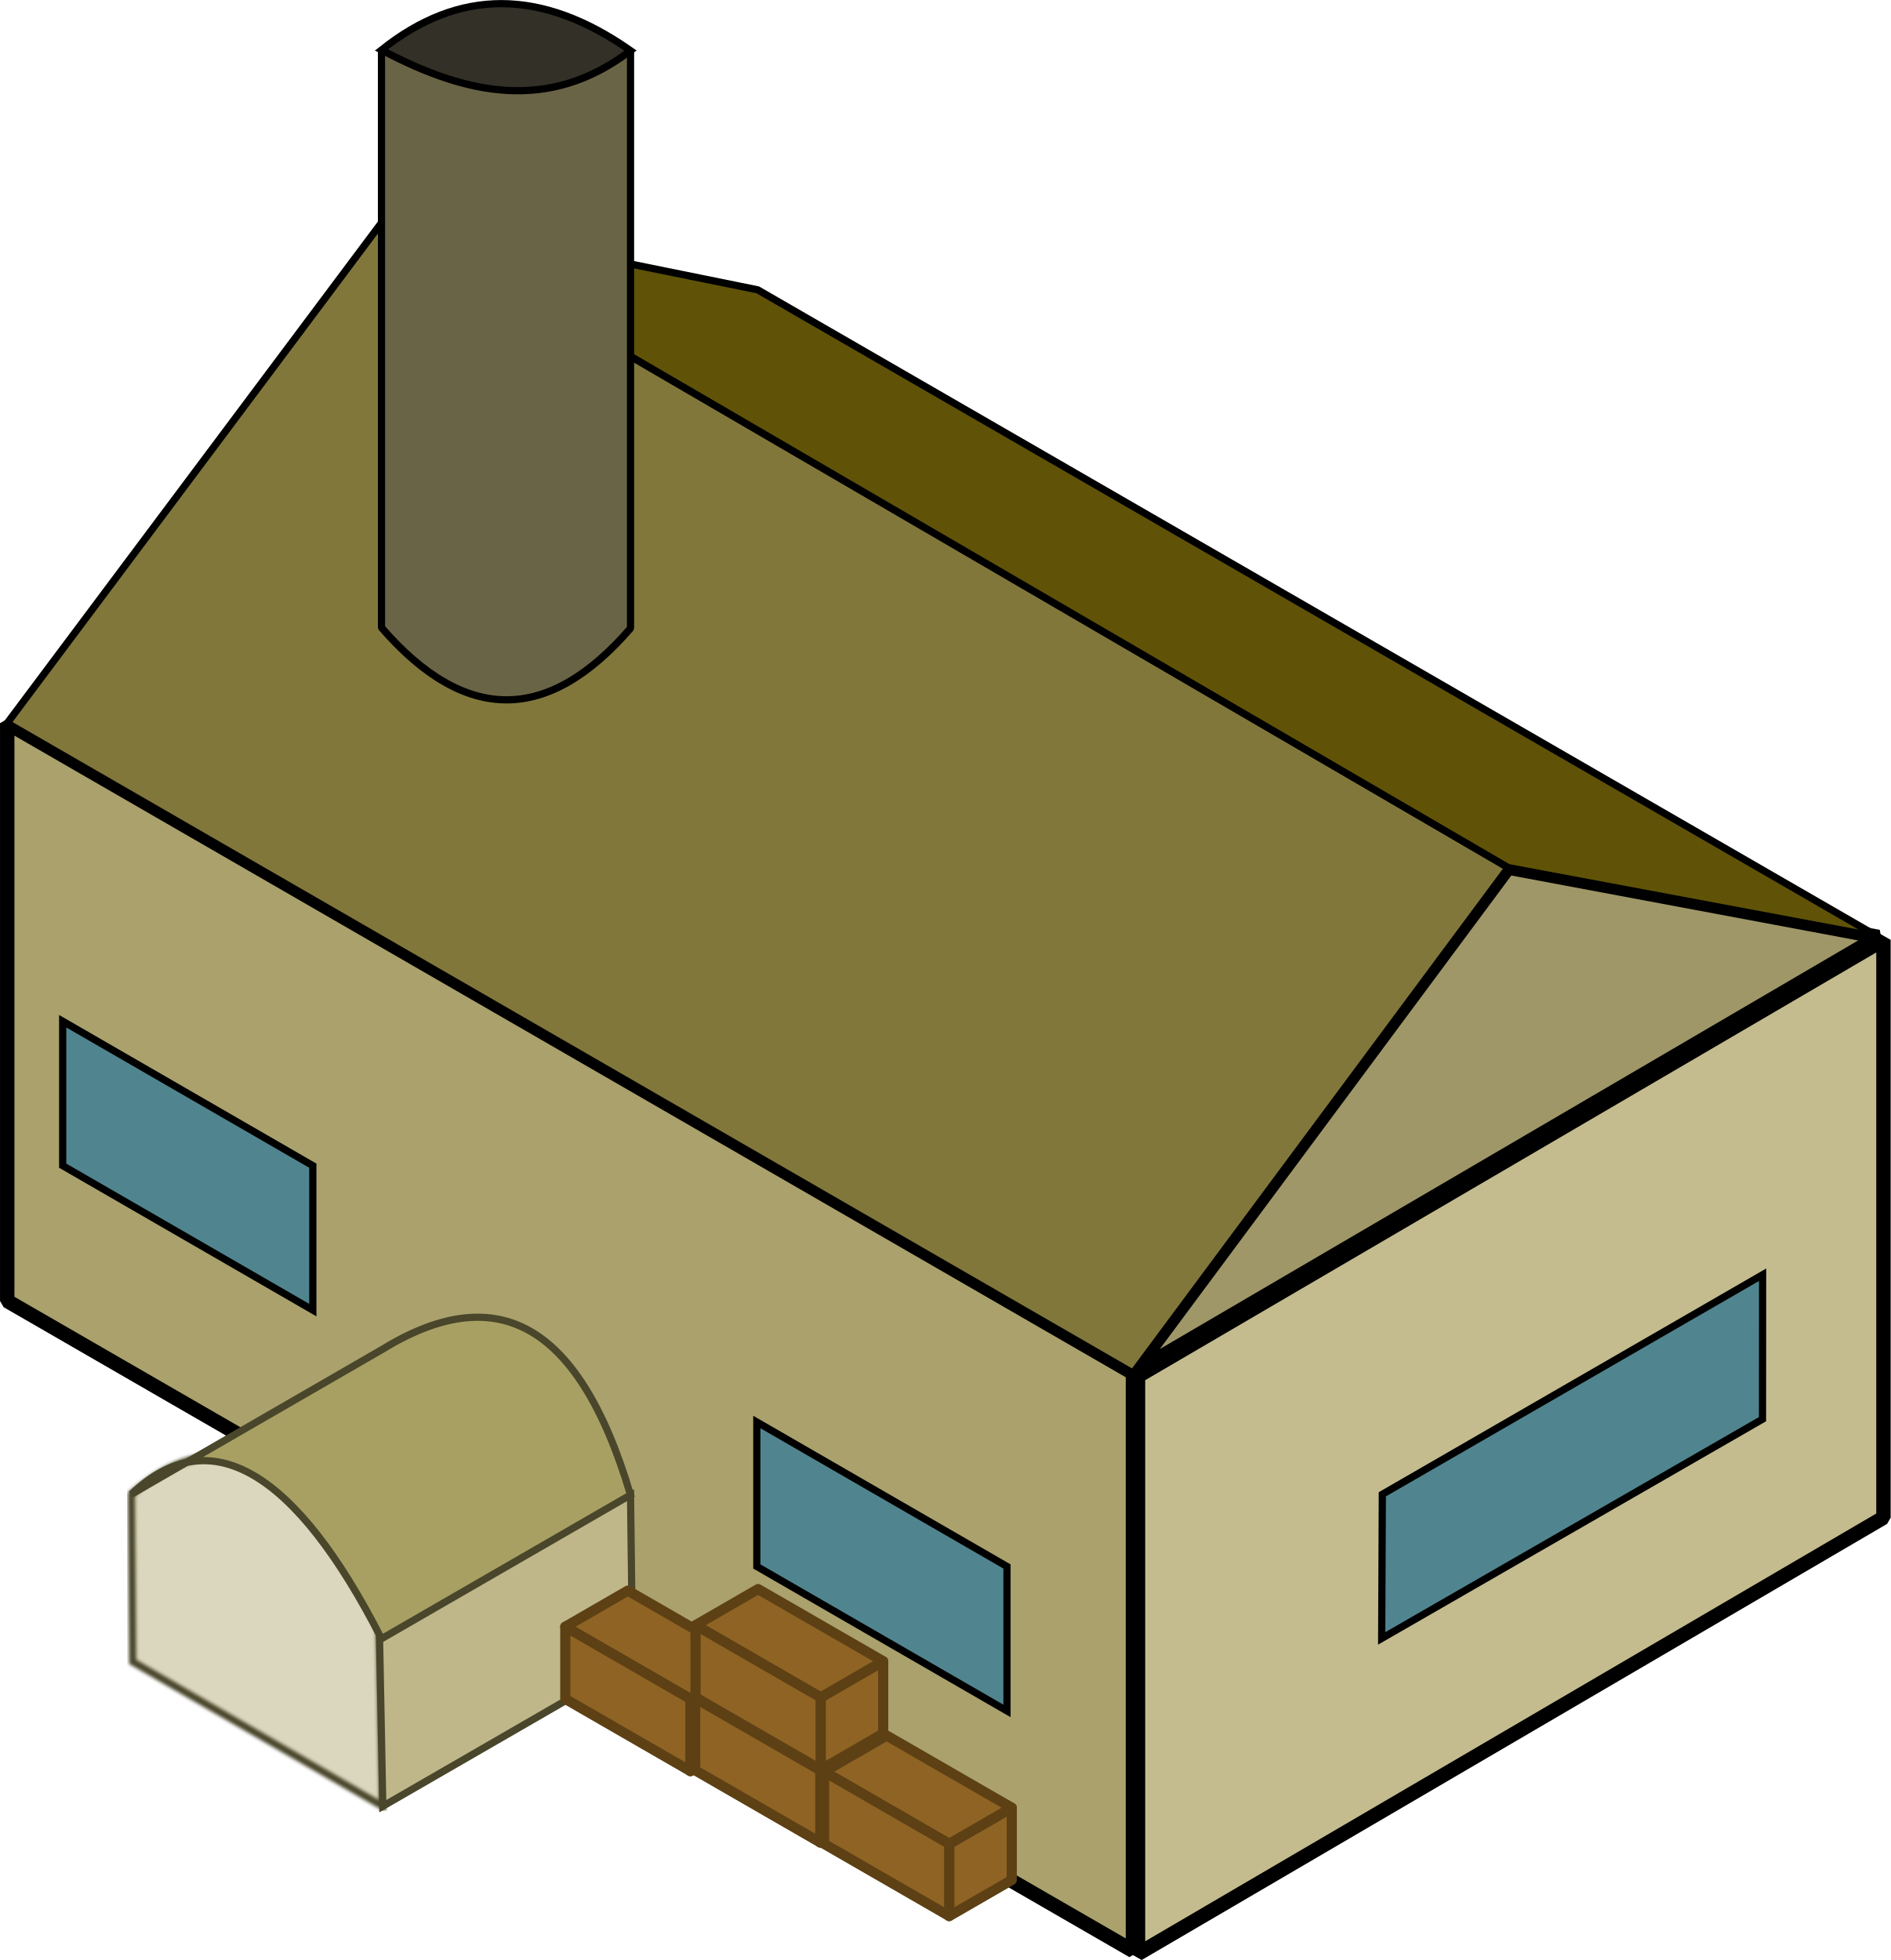
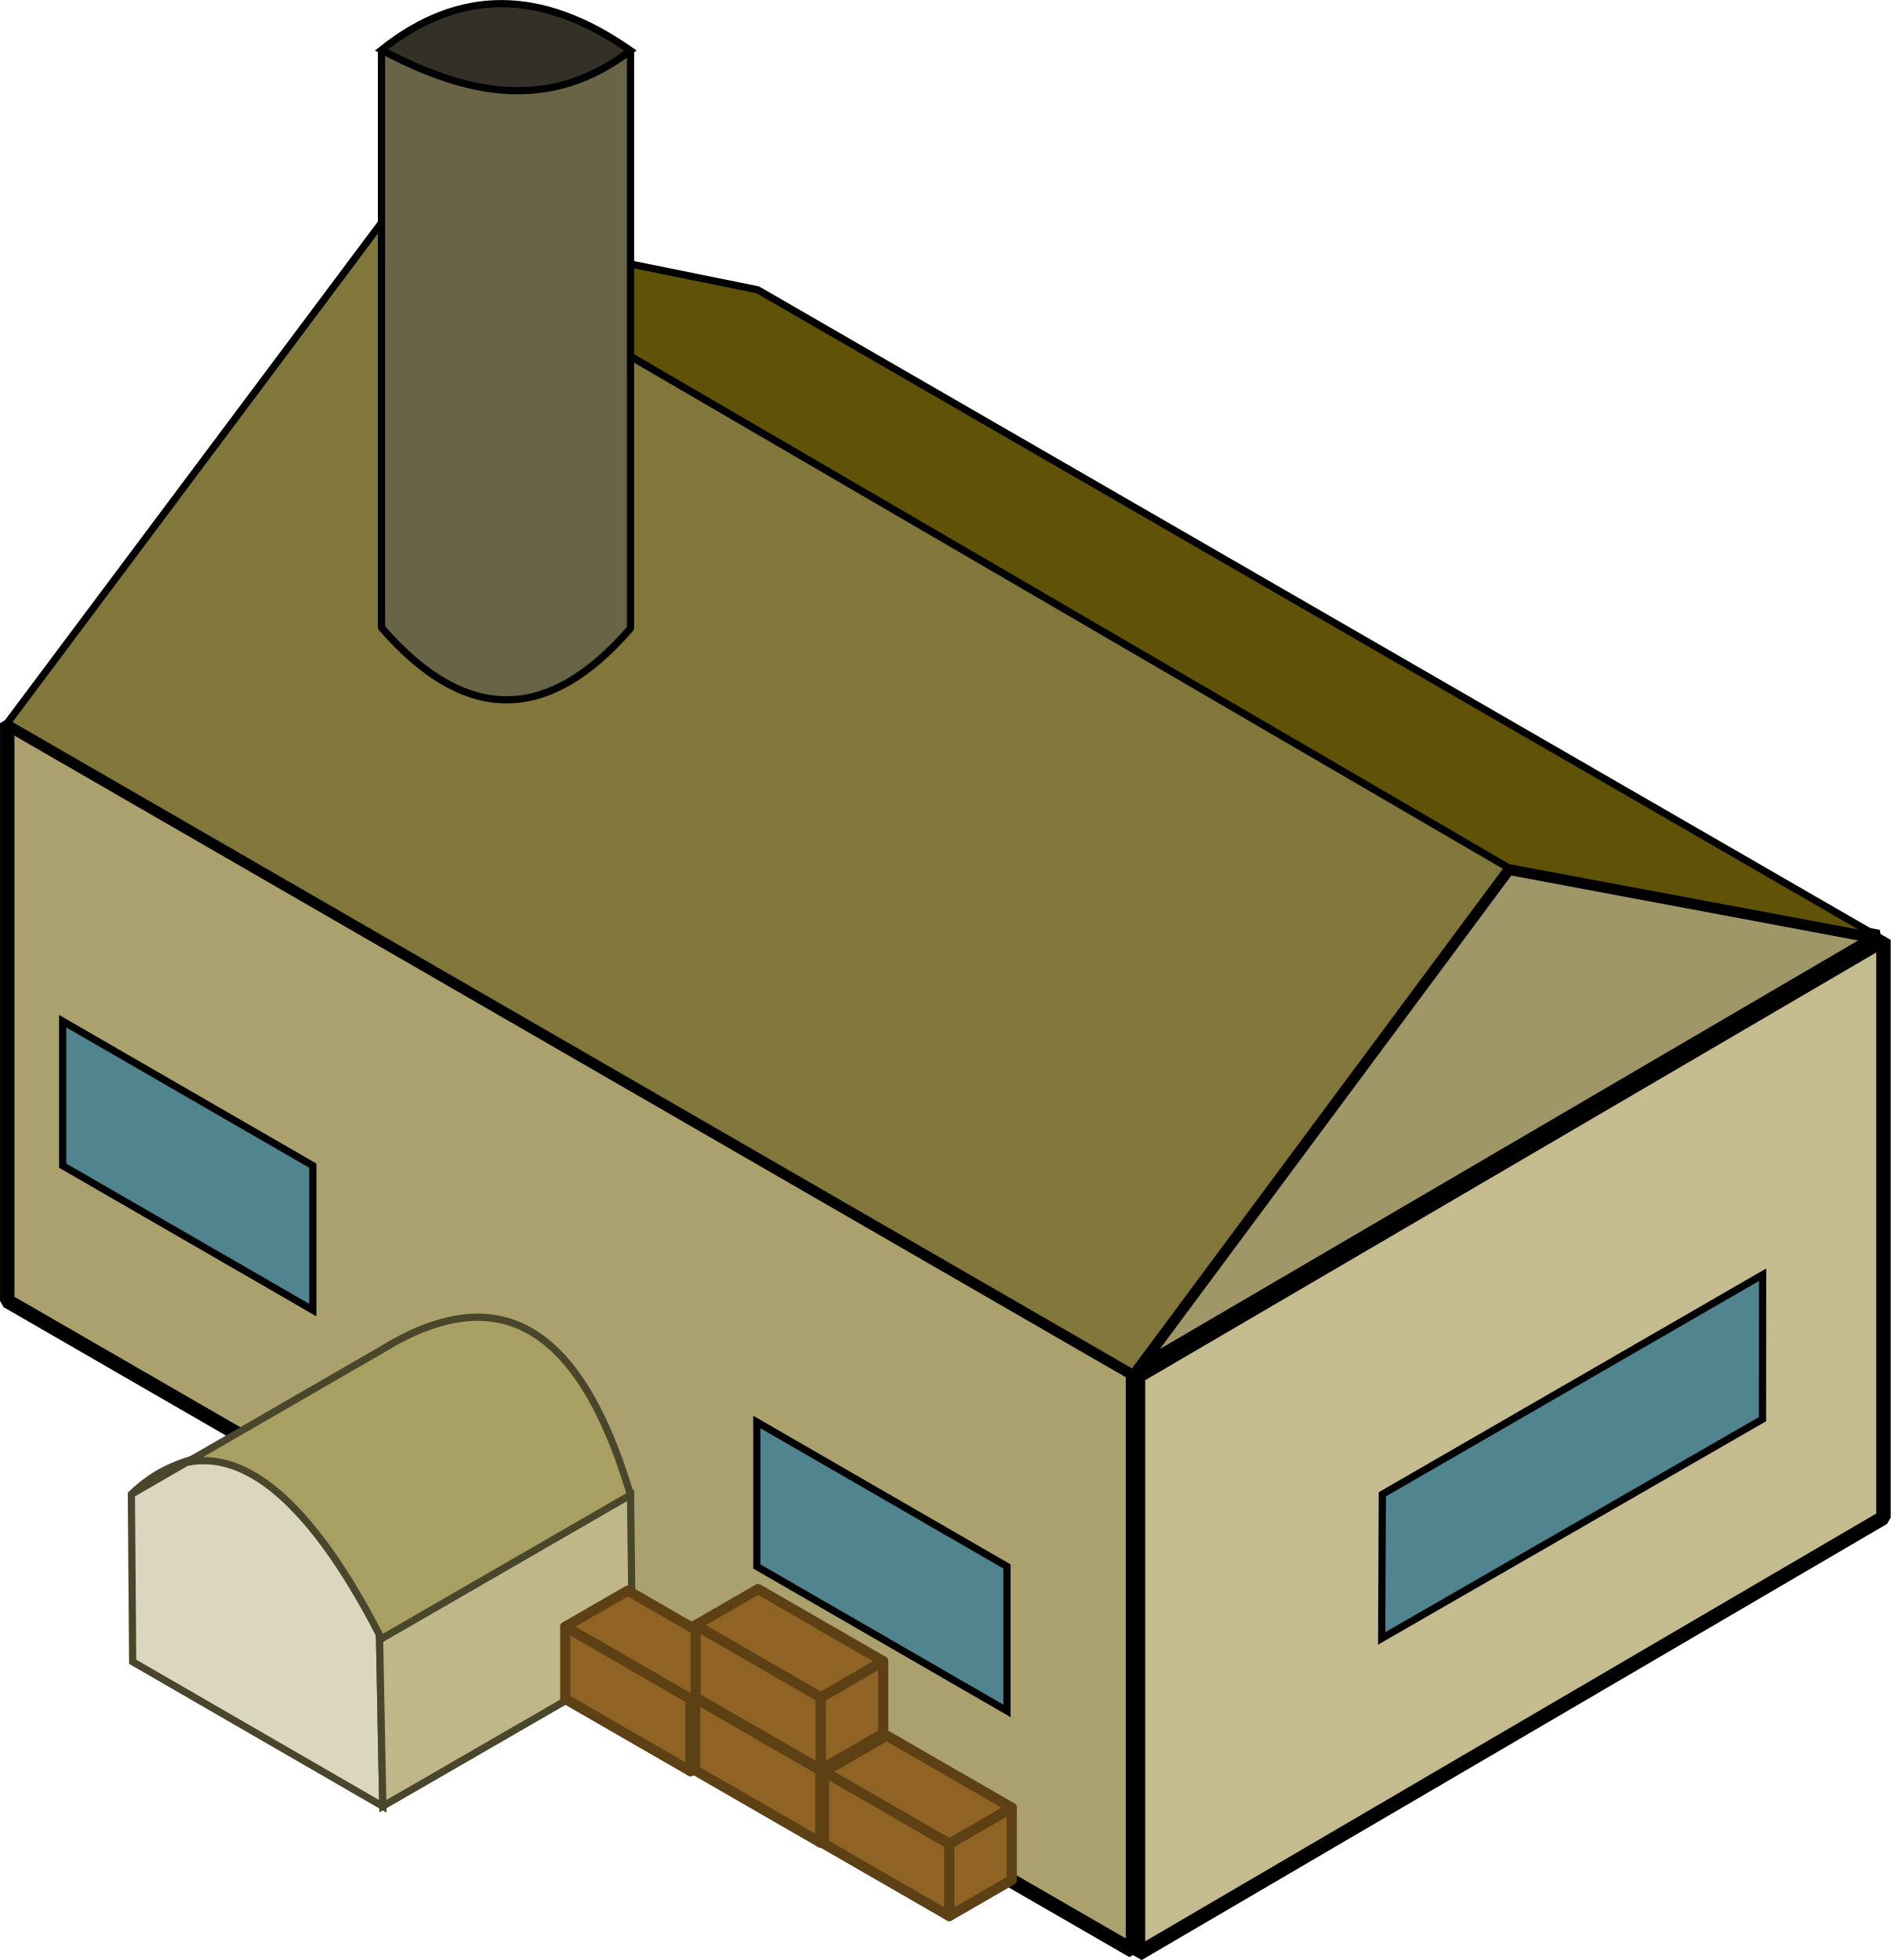
- <svg xmlns="http://www.w3.org/2000/svg" width="17.317mm" height="17.952mm" viewBox="0 0 17.317 17.952" version="1.1" id="svg4590">
-   <defs id="defs4584">
-     <filter style="color-interpolation-filters:sRGB" id="filter1945" x="-0.017" width="1.034" y="-0.012" height="1.025">
-       <feGaussianBlur stdDeviation="0.017" id="feGaussianBlur1947" />
-     </filter>
-   </defs>
-   <g id="layer1" transform="translate(57.79564,-31.84547)">
-     <g id="g1880" transform="translate(-154.6625,-172.298)">
+ <svg xmlns="http://www.w3.org/2000/svg" width="17.317mm" height="17.952mm" viewBox="0 0 17.317 17.952" version="1.1" id="svg7999">
+   <defs id="defs7993" />
+   <g id="layer1" transform="translate(7.90279,-16.72641)">
+     <g id="g1880" transform="translate(-104.7696,-187.4171)">
      <path style="display:inline;fill:#aaa16c;fill-opacity:1;stroke:#000000;stroke-width:0.132;stroke-linecap:butt;stroke-linejoin:bevel;stroke-miterlimit:4;stroke-dasharray:none;stroke-opacity:1" d="m 107.244,222.012 3e-5,-5.292 -10.311,-5.953 -3e-5,5.292 z" id="path1868" />
      <path style="display:inline;fill:#c4bc8e;fill-opacity:1;stroke:#000000;stroke-width:0.132;stroke-linecap:butt;stroke-linejoin:bevel;stroke-miterlimit:4;stroke-dasharray:none;stroke-opacity:1" d="m 107.29,216.747 6.828,-3.995 v 5.292 l -6.828,3.995 z" id="path1870" />
      <path style="font-variation-settings:normal;opacity:1;vector-effect:none;fill:#9f9768;fill-opacity:1;stroke:#000000;stroke-width:0.132;stroke-linecap:butt;stroke-linejoin:bevel;stroke-miterlimit:4;stroke-dasharray:none;stroke-dashoffset:0;stroke-opacity:1;stop-color:#000000;stop-opacity:1" d="m 107.244,216.72 3.437,-4.63 3.391,0.635 z" id="path1872" />
      <path style="fill:#81773b;fill-opacity:1;stroke:#000000;stroke-width:0.066;stroke-linecap:butt;stroke-linejoin:bevel;stroke-miterlimit:4;stroke-dasharray:none;stroke-opacity:1" d="m 107.244,216.72 -10.311,-5.953 3.483,-4.657 10.265,5.98 z" id="path1874" />
      <path style="fill:#605307;fill-opacity:1;stroke:#000000;stroke-width:0.066;stroke-linecap:butt;stroke-linejoin:bevel;stroke-miterlimit:4;stroke-dasharray:none;stroke-opacity:1" d="m 110.681,212.09 3.391,0.635 -10.265,-5.927 -3.391,-0.688 z" id="path1876" />
-       <path style="fill:#dbd7be;fill-opacity:1;stroke:#49462b;stroke-width:0.066;stroke-linecap:butt;stroke-linejoin:miter;stroke-miterlimit:4;stroke-dasharray:none;stroke-opacity:1;filter:url(#filter1945)" d="m 98.082,219.364 -0.012,-1.534 c 0.926,-0.809 1.644,-0.11 2.269,1.103 l 0.034,1.755 z" id="path1882" />
+       <path style="mix-blend-mode:normal;fill:#dbd7be;fill-opacity:1;stroke:#49462b;stroke-width:0.066;stroke-linecap:butt;stroke-linejoin:miter;stroke-miterlimit:4;stroke-dasharray:none;stroke-opacity:1" d="m 98.082,219.364 -0.012,-1.534 c 0.926,-0.809 1.644,-0.11 2.269,1.103 l 0.034,1.755 z" id="path1882" />
      <path style="font-variation-settings:normal;opacity:1;vector-effect:none;fill:#bfb78a;fill-opacity:1;stroke:#49462b;stroke-width:0.066;stroke-linecap:butt;stroke-linejoin:miter;stroke-miterlimit:4;stroke-dasharray:none;stroke-dashoffset:0;stroke-opacity:1;stop-color:#000000;stop-opacity:1" d="m 100.373,220.687 2.288,-1.321 -0.019,-1.53 -2.303,1.096 z" id="path1929" />
      <path style="font-variation-settings:normal;opacity:1;vector-effect:none;fill:#a8a063;fill-opacity:1;stroke:#49462b;stroke-width:0.066;stroke-linecap:butt;stroke-linejoin:miter;stroke-miterlimit:4;stroke-dasharray:none;stroke-dashoffset:0;stroke-opacity:1;stop-color:#000000;stop-opacity:1" d="m 100.361,219.153 2.281,-1.317 c -0.489,-1.647 -1.273,-1.95 -2.281,-1.329 l -2.291,1.323 c 0.72,-0.692 1.512,-0.205 2.291,1.323 z" id="path1937" />
      <path style="fill:#6a6446;fill-opacity:1;stroke:#000000;stroke-width:0.066;stroke-linecap:round;stroke-linejoin:bevel;stroke-miterlimit:4;stroke-dasharray:none;stroke-opacity:1" d="m 100.361,209.892 v -5.292 c 2.281,-0.006 0,0 2.281,0.006 v 5.292 c -0.748,0.865 -1.508,0.885 -2.281,-0.006 z" id="path2015" />
      <path style="fill:#50858f;fill-opacity:1;stroke:#000000;stroke-width:0.066;stroke-linecap:butt;stroke-linejoin:miter;stroke-miterlimit:4;stroke-dasharray:none;stroke-opacity:1" d="m 113.01,217.142 -3.488,2.008 0.006,-1.32 3.483,-2.011 z" id="path2009" />
      <path style="fill:#50858f;fill-opacity:1;stroke:#000000;stroke-width:0.066;stroke-linecap:butt;stroke-linejoin:miter;stroke-miterlimit:4;stroke-dasharray:none;stroke-opacity:1" d="m 99.732,216.143 -2.291,-1.323 v -1.323 l 2.291,1.323 z" id="path2007" />
      <path style="fill:#50858f;fill-opacity:1;stroke:#000000;stroke-width:0.066;stroke-linecap:butt;stroke-linejoin:miter;stroke-miterlimit:4;stroke-dasharray:none;stroke-opacity:1" d="m 106.09,219.814 -2.291,-1.323 v -1.323 l 2.291,1.323 z" id="path2005" />
      <path style="display:inline;fill:#323027;fill-opacity:1;stroke:#000000;stroke-width:0.066;stroke-linecap:butt;stroke-linejoin:miter;stroke-miterlimit:4;stroke-dasharray:none;stroke-opacity:1" d="m 100.361,204.601 c 0.778,0.413 1.537,0.574 2.281,0.006 -0.815,-0.571 -1.569,-0.574 -2.281,-0.006 z" id="path2017" />
      <g id="g4444" transform="translate(-1.189609,-0.6537804)">
        <path style="font-variation-settings:normal;opacity:1;vector-effect:none;fill:#8e6324;fill-opacity:1;stroke:#5d4014;stroke-width:0.093;stroke-linecap:butt;stroke-linejoin:round;stroke-miterlimit:4;stroke-dasharray:none;stroke-dashoffset:0;stroke-opacity:1;stop-color:#000000;stop-opacity:1" d="m 104.953,220.689 v -0.661 l -0.573,0.331 v 0.661 z" id="path4438" />
        <path style="font-variation-settings:normal;opacity:1;vector-effect:none;fill:#8e6324;fill-opacity:1;stroke:#5d4014;stroke-width:0.093;stroke-linecap:butt;stroke-linejoin:round;stroke-miterlimit:4;stroke-dasharray:none;stroke-dashoffset:0;stroke-opacity:1;stop-color:#000000;stop-opacity:1" d="m 104.953,220.027 -1.146,-0.661 -0.573,0.331 1.146,0.661 z" id="path4440" />
        <path style="font-variation-settings:normal;opacity:1;vector-effect:none;fill:#8e6324;fill-opacity:1;stroke:#5d4014;stroke-width:0.093;stroke-linecap:butt;stroke-linejoin:round;stroke-miterlimit:4;stroke-dasharray:none;stroke-dashoffset:0;stroke-opacity:1;stop-color:#000000;stop-opacity:1" d="m 104.38,220.358 v 0.661 l -1.146,-0.661 v -0.661 z" id="path4442" />
      </g>
      <g id="g4420">
        <path style="font-variation-settings:normal;opacity:1;vector-effect:none;fill:#8e6324;fill-opacity:1;stroke:#5d4014;stroke-width:0.093;stroke-linecap:butt;stroke-linejoin:round;stroke-miterlimit:4;stroke-dasharray:none;stroke-dashoffset:0;stroke-opacity:1;stop-color:#000000;stop-opacity:1" d="m 104.953,220.689 v -0.661 l -0.573,0.331 v 0.661 z" id="path4393" />
        <path style="font-variation-settings:normal;opacity:1;vector-effect:none;fill:#8e6324;fill-opacity:1;stroke:#5d4014;stroke-width:0.093;stroke-linecap:butt;stroke-linejoin:round;stroke-miterlimit:4;stroke-dasharray:none;stroke-dashoffset:0;stroke-opacity:1;stop-color:#000000;stop-opacity:1" d="m 104.953,220.027 -1.146,-0.661 -0.573,0.331 1.146,0.661 z" id="path4401" />
        <path style="font-variation-settings:normal;opacity:1;vector-effect:none;fill:#8e6324;fill-opacity:1;stroke:#5d4014;stroke-width:0.093;stroke-linecap:butt;stroke-linejoin:round;stroke-miterlimit:4;stroke-dasharray:none;stroke-dashoffset:0;stroke-opacity:1;stop-color:#000000;stop-opacity:1" d="m 104.38,220.358 v 0.661 l -1.146,-0.661 v -0.661 z" id="path4409" />
      </g>
      <g id="g4428" transform="translate(0.00340035,-0.6678442)">
        <path style="font-variation-settings:normal;opacity:1;vector-effect:none;fill:#8e6324;fill-opacity:1;stroke:#5d4014;stroke-width:0.093;stroke-linecap:butt;stroke-linejoin:round;stroke-miterlimit:4;stroke-dasharray:none;stroke-dashoffset:0;stroke-opacity:1;stop-color:#000000;stop-opacity:1" d="m 104.953,220.689 v -0.661 l -0.573,0.331 v 0.661 z" id="path4422" />
        <path style="font-variation-settings:normal;opacity:1;vector-effect:none;fill:#8e6324;fill-opacity:1;stroke:#5d4014;stroke-width:0.093;stroke-linecap:butt;stroke-linejoin:round;stroke-miterlimit:4;stroke-dasharray:none;stroke-dashoffset:0;stroke-opacity:1;stop-color:#000000;stop-opacity:1" d="m 104.953,220.027 -1.146,-0.661 -0.573,0.331 1.146,0.661 z" id="path4424" />
        <path style="font-variation-settings:normal;opacity:1;vector-effect:none;fill:#8e6324;fill-opacity:1;stroke:#5d4014;stroke-width:0.093;stroke-linecap:butt;stroke-linejoin:round;stroke-miterlimit:4;stroke-dasharray:none;stroke-dashoffset:0;stroke-opacity:1;stop-color:#000000;stop-opacity:1" d="m 104.38,220.358 v 0.661 l -1.146,-0.661 v -0.661 z" id="path4426" />
      </g>
      <g id="g4436" transform="translate(1.180727,0.6736996)">
        <path style="font-variation-settings:normal;opacity:1;vector-effect:none;fill:#8e6324;fill-opacity:1;stroke:#5d4014;stroke-width:0.093;stroke-linecap:butt;stroke-linejoin:round;stroke-miterlimit:4;stroke-dasharray:none;stroke-dashoffset:0;stroke-opacity:1;stop-color:#000000;stop-opacity:1" d="m 104.953,220.689 v -0.661 l -0.573,0.331 v 0.661 z" id="path4430" />
        <path style="font-variation-settings:normal;opacity:1;vector-effect:none;fill:#8e6324;fill-opacity:1;stroke:#5d4014;stroke-width:0.093;stroke-linecap:butt;stroke-linejoin:round;stroke-miterlimit:4;stroke-dasharray:none;stroke-dashoffset:0;stroke-opacity:1;stop-color:#000000;stop-opacity:1" d="m 104.953,220.027 -1.146,-0.661 -0.573,0.331 1.146,0.661 z" id="path4432" />
        <path style="font-variation-settings:normal;opacity:1;vector-effect:none;fill:#8e6324;fill-opacity:1;stroke:#5d4014;stroke-width:0.093;stroke-linecap:butt;stroke-linejoin:round;stroke-miterlimit:4;stroke-dasharray:none;stroke-dashoffset:0;stroke-opacity:1;stop-color:#000000;stop-opacity:1" d="m 104.38,220.358 v 0.661 l -1.146,-0.661 v -0.661 z" id="path4434" />
      </g>
    </g>
  </g>
</svg>
